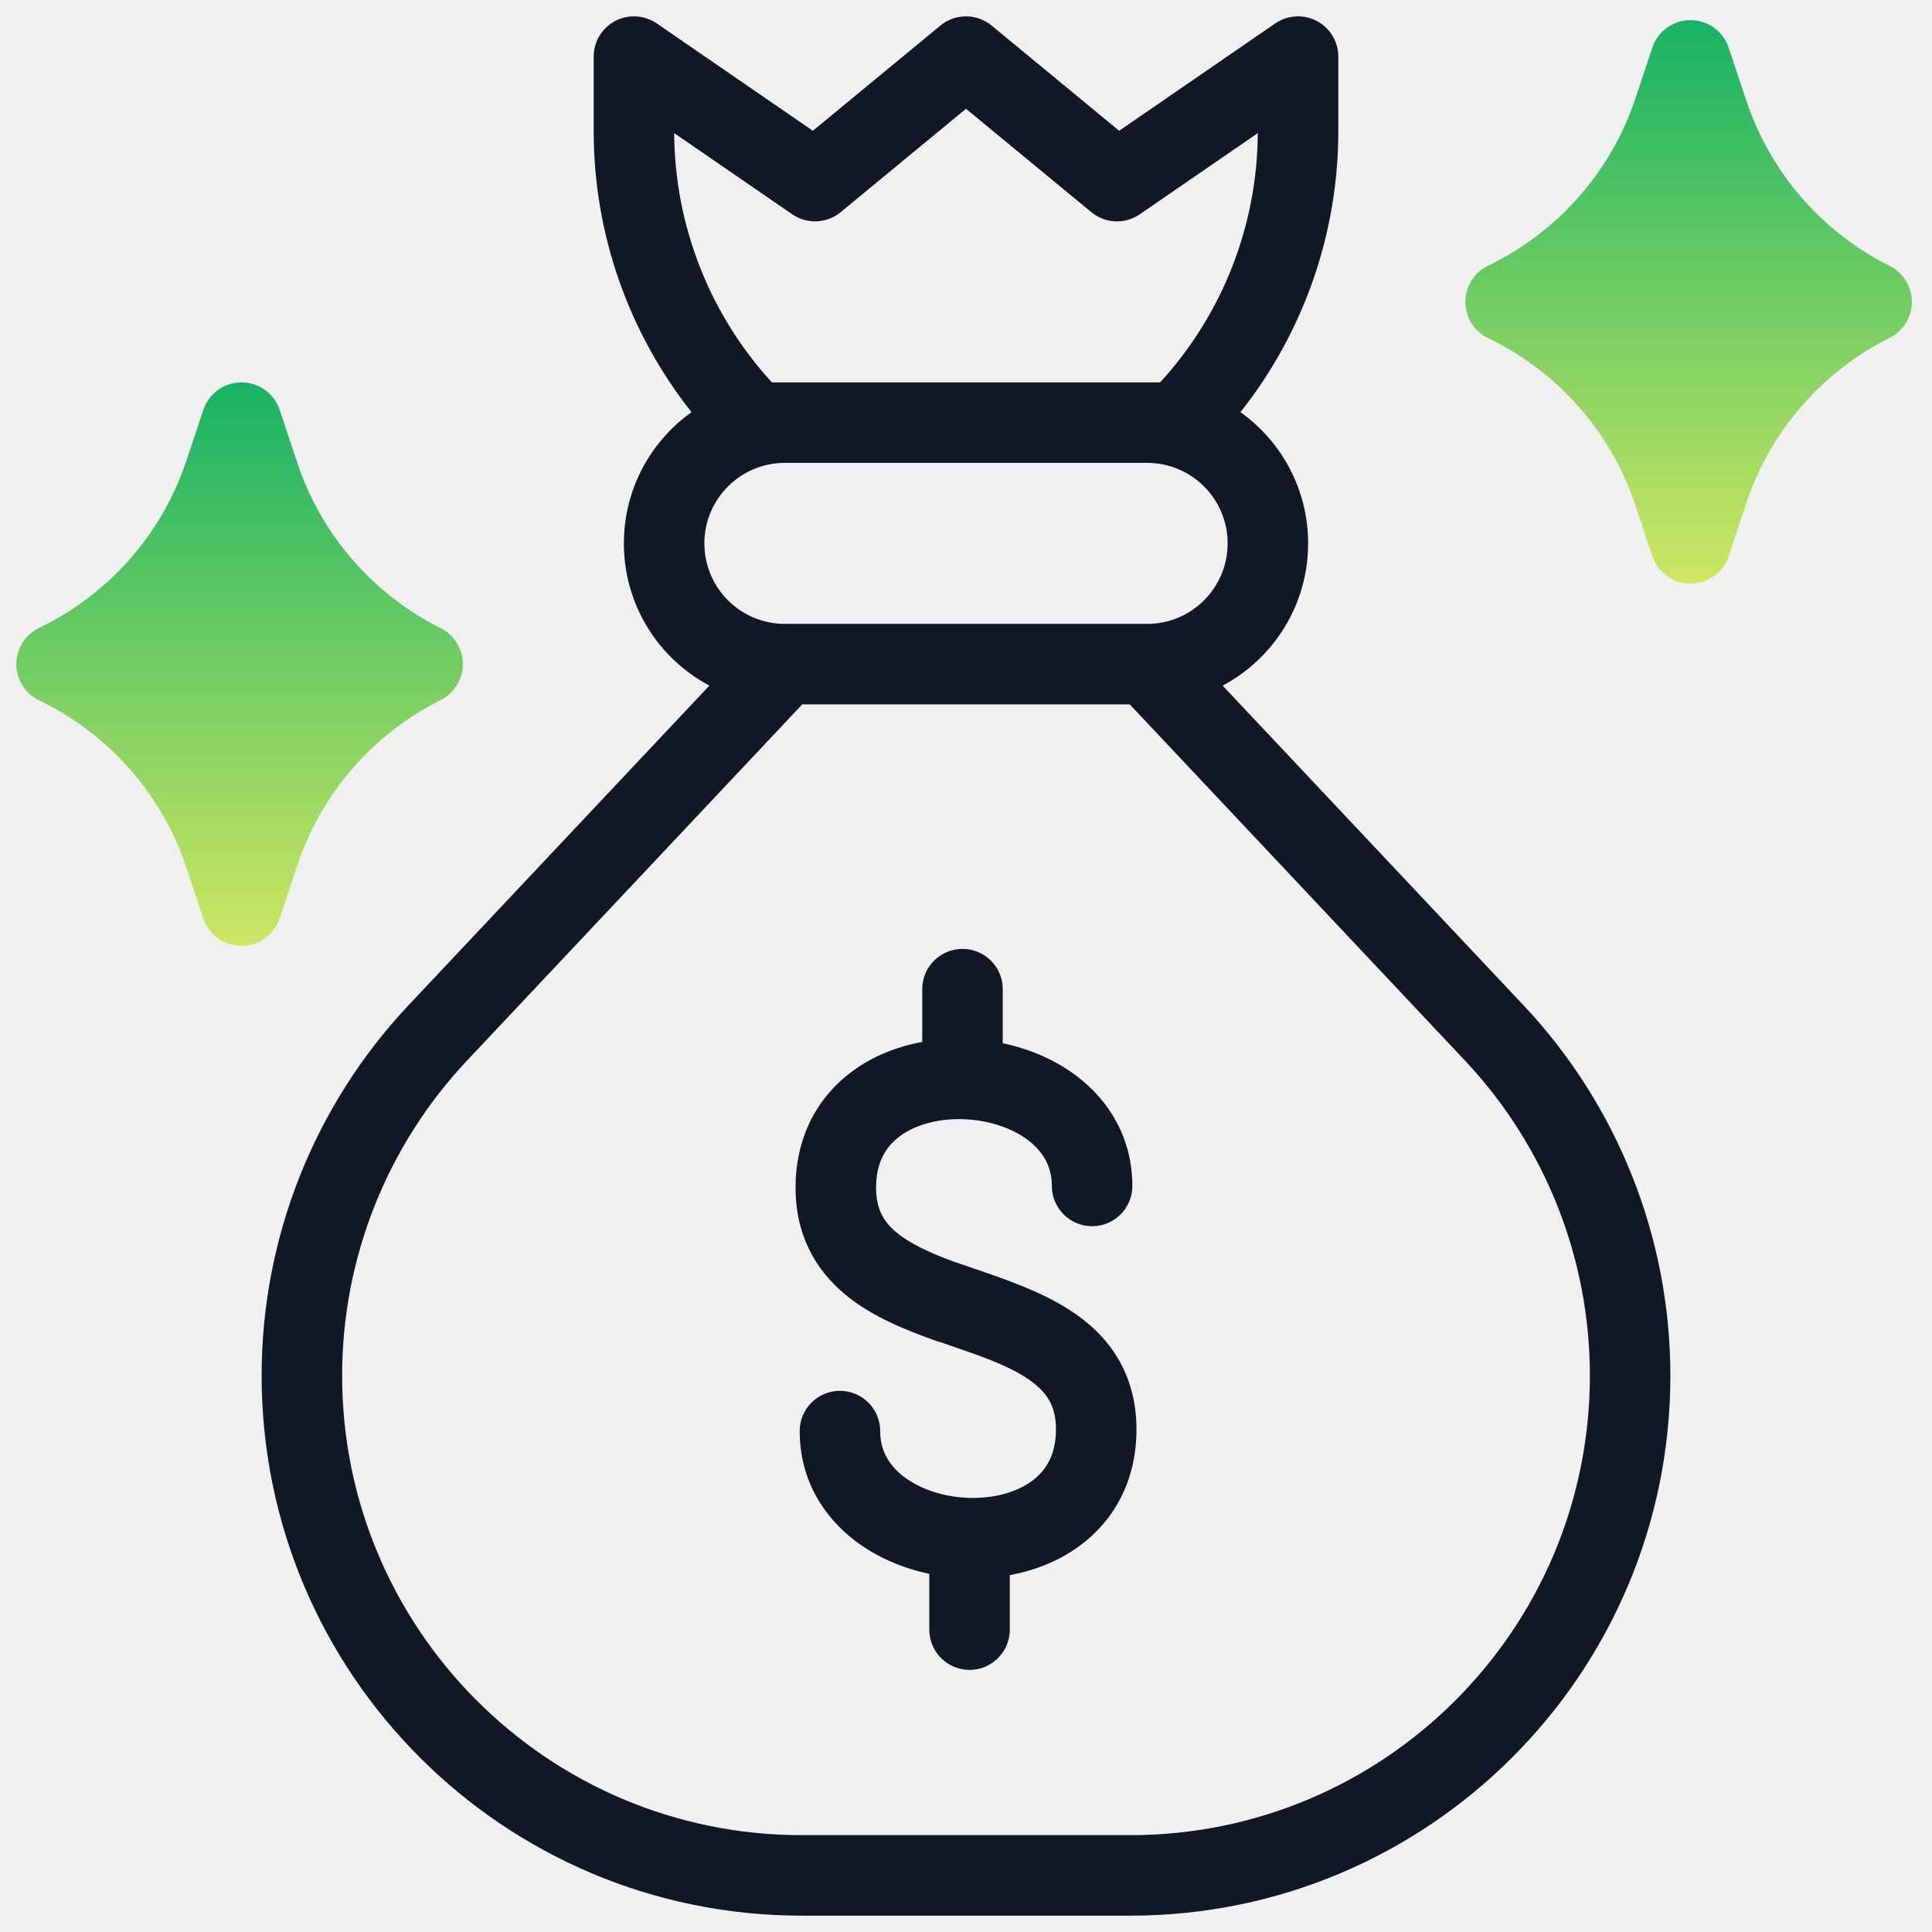
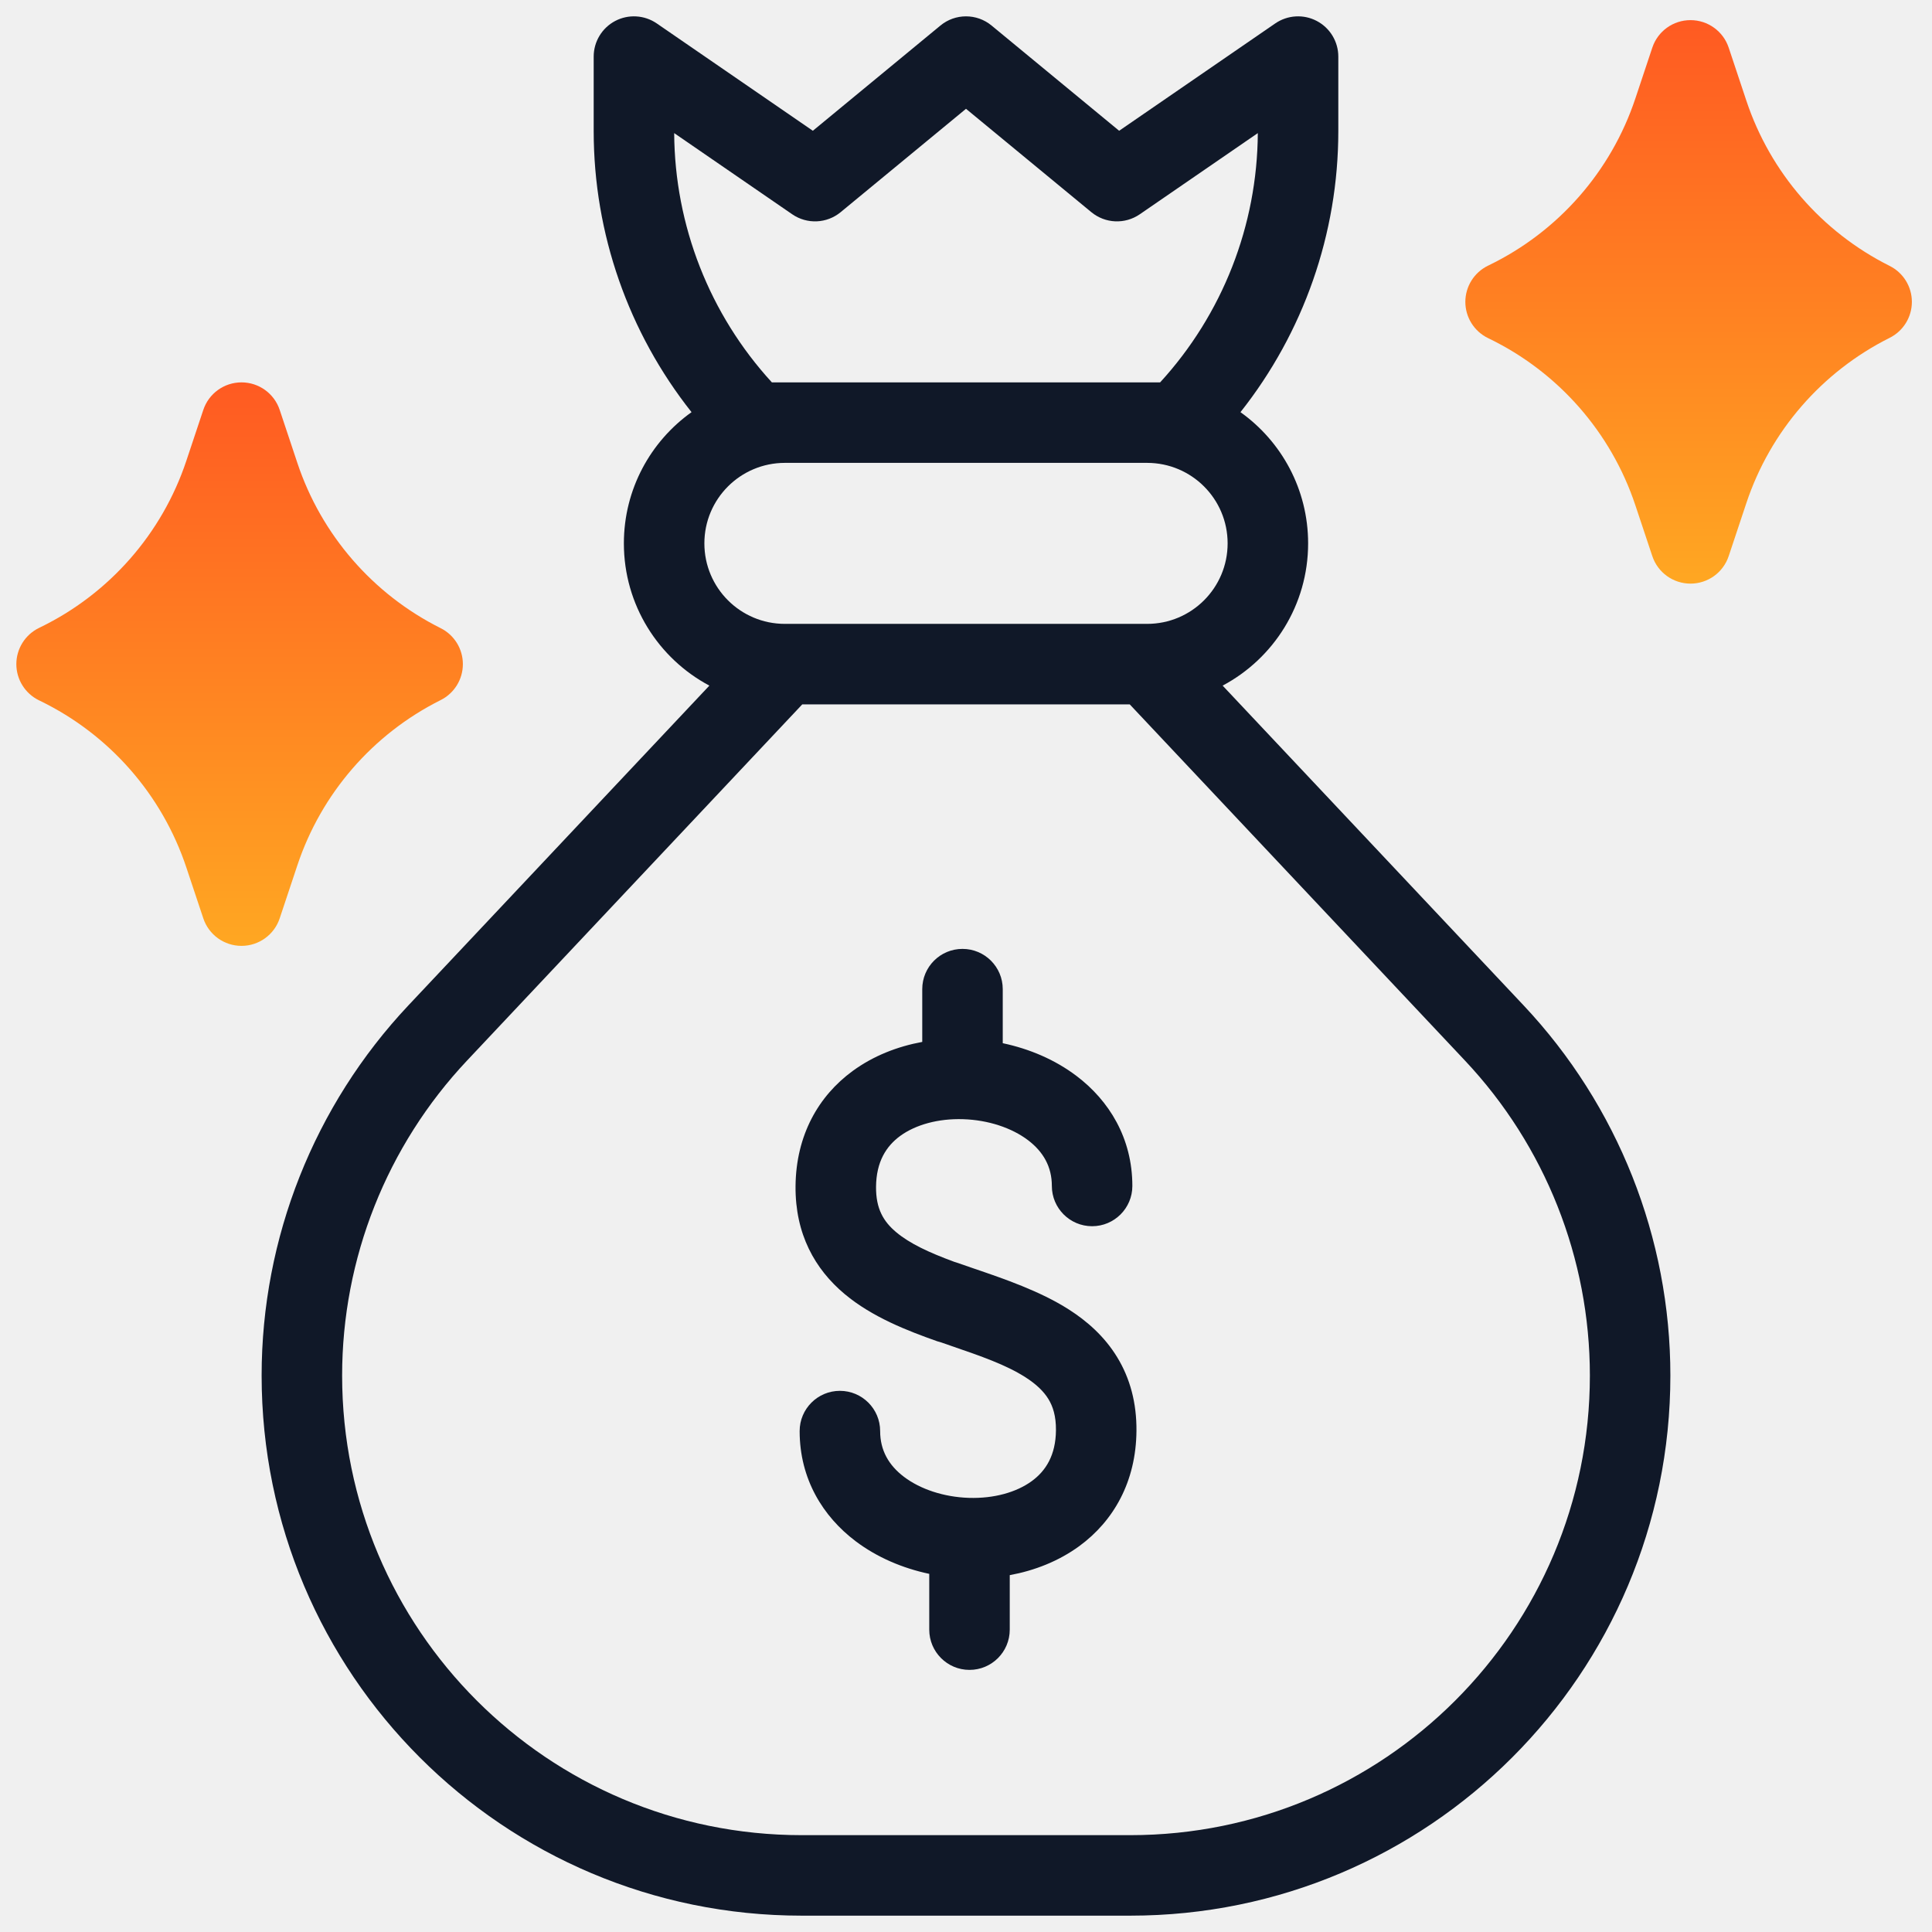
- <svg xmlns="http://www.w3.org/2000/svg" viewBox="0 0 48 48" fill="none">
-   <g clip-path="url(#clip0_3489_12023)">
+ <svg xmlns="http://www.w3.org/2000/svg" width="48" height="48" viewBox="0 0 48 48" fill="none">
+   <g clip-path="url(#clip0_4407_10006)">
    <path fill-rule="evenodd" clip-rule="evenodd" d="M15.284 0.521C15.613 0.348 16.011 0.372 16.317 0.582L20.195 3.249L23.364 0.635C23.733 0.33 24.267 0.33 24.636 0.635L27.805 3.249L31.683 0.582C31.989 0.372 32.387 0.348 32.715 0.521C33.044 0.694 33.25 1.035 33.25 1.406V3.257C33.25 5.805 32.385 8.263 30.819 10.24C31.836 10.965 32.5 12.155 32.5 13.5C32.5 15.031 31.64 16.362 30.376 17.034L37.853 24.978C40.195 27.467 41.5 30.757 41.5 34.175C41.5 41.586 35.492 47.594 28.081 47.594H19.919C12.508 47.594 6.5 41.586 6.5 34.175C6.5 30.757 7.805 27.467 10.147 24.978L17.624 17.034C16.36 16.362 15.5 15.031 15.5 13.5C15.5 12.155 16.164 10.965 17.181 10.24C15.615 8.263 14.75 5.805 14.75 3.257V1.406C14.75 1.035 14.956 0.694 15.284 0.521ZM19.5 15.5H28.5C29.605 15.5 30.5 14.605 30.5 13.5C30.5 12.396 29.606 11.502 28.503 11.5H19.497C18.394 11.502 17.5 12.396 17.5 13.5C17.5 14.605 18.395 15.5 19.5 15.5ZM19.932 17.5L11.604 26.349C9.61 28.467 8.5 31.266 8.5 34.175C8.5 40.481 13.612 45.594 19.919 45.594H28.081C34.388 45.594 39.5 40.481 39.5 34.175C39.5 31.266 38.39 28.467 36.396 26.349L28.068 17.5H19.932ZM28.823 9.5H19.177C17.63 7.812 16.763 5.605 16.75 3.307L19.683 5.324C20.051 5.577 20.542 5.555 20.886 5.271L24 2.703L27.114 5.271C27.458 5.555 27.949 5.577 28.317 5.324L31.25 3.307C31.237 5.605 30.37 7.812 28.823 9.5Z" fill="#101828" />
-     <path d="M42.949 1.184C42.813 0.775 42.43 0.5 42 0.5C41.569 0.5 41.187 0.775 41.051 1.184L40.63 2.447C40.026 4.261 38.713 5.755 36.993 6.589L36.969 6.601C36.625 6.768 36.407 7.117 36.406 7.499C36.406 7.882 36.624 8.231 36.968 8.399L36.991 8.41L36.993 8.411C38.714 9.246 40.026 10.739 40.63 12.553L41.051 13.816C41.187 14.225 41.57 14.5 42 14.5C42.431 14.5 42.813 14.225 42.949 13.816L43.388 12.498C43.983 10.712 45.264 9.236 46.947 8.394C47.286 8.225 47.5 7.879 47.5 7.5C47.5 7.121 47.286 6.775 46.947 6.606C45.264 5.764 43.983 4.288 43.388 2.502L42.949 1.184Z" fill="url(#paint0_linear_3489_12023)" />
-     <path d="M6.949 10.184C6.813 9.775 6.43 9.5 6 9.5C5.57 9.5 5.187 9.775 5.051 10.184L4.63 11.447C4.026 13.261 2.713 14.755 0.993 15.589L0.969 15.601C0.625 15.768 0.407 16.117 0.406 16.499C0.406 16.882 0.624 17.231 0.968 17.399L0.991 17.41L0.993 17.411C2.714 18.245 4.026 19.739 4.63 21.553L5.051 22.816C5.187 23.225 5.57 23.5 6 23.5C6.43 23.5 6.813 23.225 6.949 22.816L7.388 21.498C7.983 19.712 9.264 18.236 10.947 17.394C11.286 17.225 11.5 16.879 11.5 16.5C11.5 16.121 11.286 15.775 10.947 15.606C9.264 14.764 7.983 13.287 7.388 11.502L6.949 10.184Z" fill="url(#paint1_linear_3489_12023)" />
-     <path fill-rule="evenodd" clip-rule="evenodd" d="M22.913 25.886C22.299 25.999 21.7 26.231 21.184 26.609C20.333 27.232 19.777 28.207 19.766 29.468C19.755 30.66 20.246 31.532 20.987 32.152C21.669 32.722 22.545 33.062 23.287 33.324C23.319 33.335 23.351 33.344 23.383 33.352C23.469 33.382 23.554 33.411 23.637 33.44L23.639 33.441L23.64 33.441C24.378 33.695 24.988 33.905 25.476 34.217C25.752 34.394 25.934 34.572 26.048 34.76C26.158 34.938 26.239 35.178 26.235 35.534C26.23 36.158 25.981 36.544 25.635 36.797C25.256 37.075 24.695 37.234 24.071 37.214C23.448 37.194 22.864 36.998 22.461 36.693C22.08 36.404 21.868 36.032 21.868 35.555C21.868 35.003 21.42 34.555 20.868 34.555C20.315 34.555 19.868 35.003 19.868 35.555C19.868 36.746 20.447 37.677 21.255 38.288C21.792 38.694 22.43 38.963 23.088 39.102V40.488C23.088 41.04 23.536 41.488 24.088 41.488C24.64 41.488 25.088 41.04 25.088 40.488V39.134C25.702 39.021 26.302 38.788 26.817 38.411C27.668 37.787 28.224 36.812 28.235 35.552C28.242 34.855 28.076 34.242 27.755 33.716C27.439 33.199 27.005 32.82 26.552 32.532C25.842 32.078 24.947 31.772 24.201 31.518C24.051 31.466 23.906 31.417 23.77 31.369C23.748 31.361 23.726 31.354 23.703 31.348C23.08 31.118 22.603 30.896 22.27 30.617C21.952 30.352 21.761 30.034 21.766 29.485C21.771 28.861 22.02 28.476 22.366 28.222C22.745 27.945 23.306 27.786 23.93 27.806C24.553 27.826 25.137 28.021 25.54 28.326C25.921 28.615 26.133 28.988 26.133 29.465C26.133 30.017 26.581 30.465 27.133 30.465C27.686 30.465 28.133 30.017 28.133 29.465C28.133 28.274 27.554 27.342 26.747 26.732C26.209 26.325 25.571 26.057 24.913 25.918V24.575C24.913 24.022 24.465 23.575 23.913 23.575C23.361 23.575 22.913 24.022 22.913 24.575V25.886Z" fill="#101828" />
+     <path d="M42.949 1.184C42.813 0.775 42.43 0.5 42 0.5C41.569 0.5 41.187 0.775 41.051 1.184L40.63 2.447C40.026 4.261 38.713 5.755 36.993 6.589L36.969 6.601C36.625 6.768 36.407 7.117 36.406 7.499C36.406 7.882 36.624 8.231 36.968 8.399L36.991 8.41L36.993 8.411C38.714 9.246 40.026 10.739 40.63 12.553L41.051 13.816C41.187 14.225 41.57 14.5 42 14.5C42.431 14.5 42.813 14.225 42.949 13.816L43.388 12.498C43.983 10.712 45.264 9.236 46.947 8.394C47.286 8.225 47.5 7.879 47.5 7.5C47.5 7.121 47.286 6.775 46.947 6.606C45.264 5.764 43.983 4.288 43.388 2.502L42.949 1.184Z" fill="url(#paint0_linear_4407_10006)" />
+     <path d="M6.949 10.184C6.813 9.775 6.43 9.5 6 9.5C5.57 9.5 5.187 9.775 5.051 10.184L4.63 11.447C4.026 13.261 2.713 14.755 0.993 15.589L0.969 15.601C0.625 15.768 0.407 16.117 0.406 16.499C0.406 16.882 0.624 17.231 0.968 17.399L0.991 17.41L0.993 17.411C2.714 18.245 4.026 19.739 4.63 21.553L5.051 22.816C5.187 23.225 5.57 23.5 6 23.5C6.43 23.5 6.813 23.225 6.949 22.816L7.388 21.498C7.983 19.712 9.264 18.236 10.947 17.394C11.286 17.225 11.5 16.879 11.5 16.5C11.5 16.121 11.286 15.775 10.947 15.606C9.264 14.764 7.983 13.287 7.388 11.502L6.949 10.184Z" fill="url(#paint1_linear_4407_10006)" />
+     <path fill-rule="evenodd" clip-rule="evenodd" d="M22.913 25.886C22.299 25.999 21.699 26.231 21.183 26.609C20.332 27.232 19.777 28.207 19.765 29.468C19.755 30.66 20.246 31.532 20.987 32.152C21.669 32.722 22.544 33.062 23.287 33.324C23.319 33.335 23.351 33.344 23.383 33.352C23.469 33.382 23.554 33.411 23.637 33.44L23.638 33.441L23.639 33.441C24.377 33.695 24.987 33.905 25.476 34.217C25.752 34.394 25.933 34.572 26.048 34.76C26.157 34.938 26.238 35.178 26.235 35.534C26.229 36.158 25.981 36.544 25.635 36.797C25.255 37.075 24.695 37.234 24.07 37.214C23.448 37.194 22.864 36.998 22.461 36.693C22.079 36.404 21.867 36.032 21.867 35.555C21.867 35.003 21.419 34.555 20.867 34.555C20.315 34.555 19.867 35.003 19.867 35.555C19.867 36.746 20.447 37.677 21.254 38.288C21.791 38.694 22.429 38.963 23.087 39.102V40.488C23.087 41.04 23.535 41.488 24.087 41.488C24.64 41.488 25.087 41.04 25.087 40.488V39.134C25.702 39.021 26.301 38.788 26.817 38.411C27.668 37.787 28.224 36.812 28.235 35.552C28.241 34.855 28.076 34.242 27.754 33.716C27.438 33.199 27.004 32.82 26.552 32.532C25.841 32.078 24.946 31.772 24.201 31.518C24.05 31.466 23.905 31.417 23.77 31.369C23.748 31.361 23.725 31.354 23.703 31.348C23.08 31.118 22.603 30.896 22.27 30.617C21.952 30.352 21.76 30.034 21.765 29.485C21.771 28.861 22.019 28.476 22.365 28.222C22.745 27.945 23.306 27.786 23.93 27.806C24.552 27.826 25.136 28.021 25.539 28.326C25.921 28.615 26.133 28.988 26.133 29.465C26.133 30.017 26.581 30.465 27.133 30.465C27.685 30.465 28.133 30.017 28.133 29.465C28.133 28.274 27.553 27.342 26.746 26.732C26.209 26.325 25.571 26.057 24.913 25.918V24.575C24.913 24.022 24.465 23.575 23.913 23.575C23.36 23.575 22.913 24.022 22.913 24.575V25.886Z" fill="#101828" />
  </g>
  <defs>
-     <linearGradient id="paint0_linear_3489_12023" x1="41.953" y1="0.5" x2="41.953" y2="14.5" gradientUnits="userSpaceOnUse">
-       <stop stop-color="#16B364" />
-       <stop offset="1" stop-color="#CDE762" />
+     <linearGradient id="paint0_linear_4407_10006" x1="41.953" y1="0.5" x2="41.953" y2="14.5" gradientUnits="userSpaceOnUse">
+       <stop stop-color="#FF5A22" />
+       <stop offset="1" stop-color="#FFA722" />
    </linearGradient>
-     <linearGradient id="paint1_linear_3489_12023" x1="5.953" y1="9.5" x2="5.953" y2="23.5" gradientUnits="userSpaceOnUse">
-       <stop stop-color="#16B364" />
-       <stop offset="1" stop-color="#CDE762" />
+     <linearGradient id="paint1_linear_4407_10006" x1="5.953" y1="9.5" x2="5.953" y2="23.5" gradientUnits="userSpaceOnUse">
+       <stop stop-color="#FF5A22" />
+       <stop offset="1" stop-color="#FFA722" />
    </linearGradient>
-     <clipPath id="clip0_3489_12023">
+     <clipPath id="clip0_4407_10006">
      <rect width="48" height="48" fill="white" />
    </clipPath>
  </defs>
</svg>
